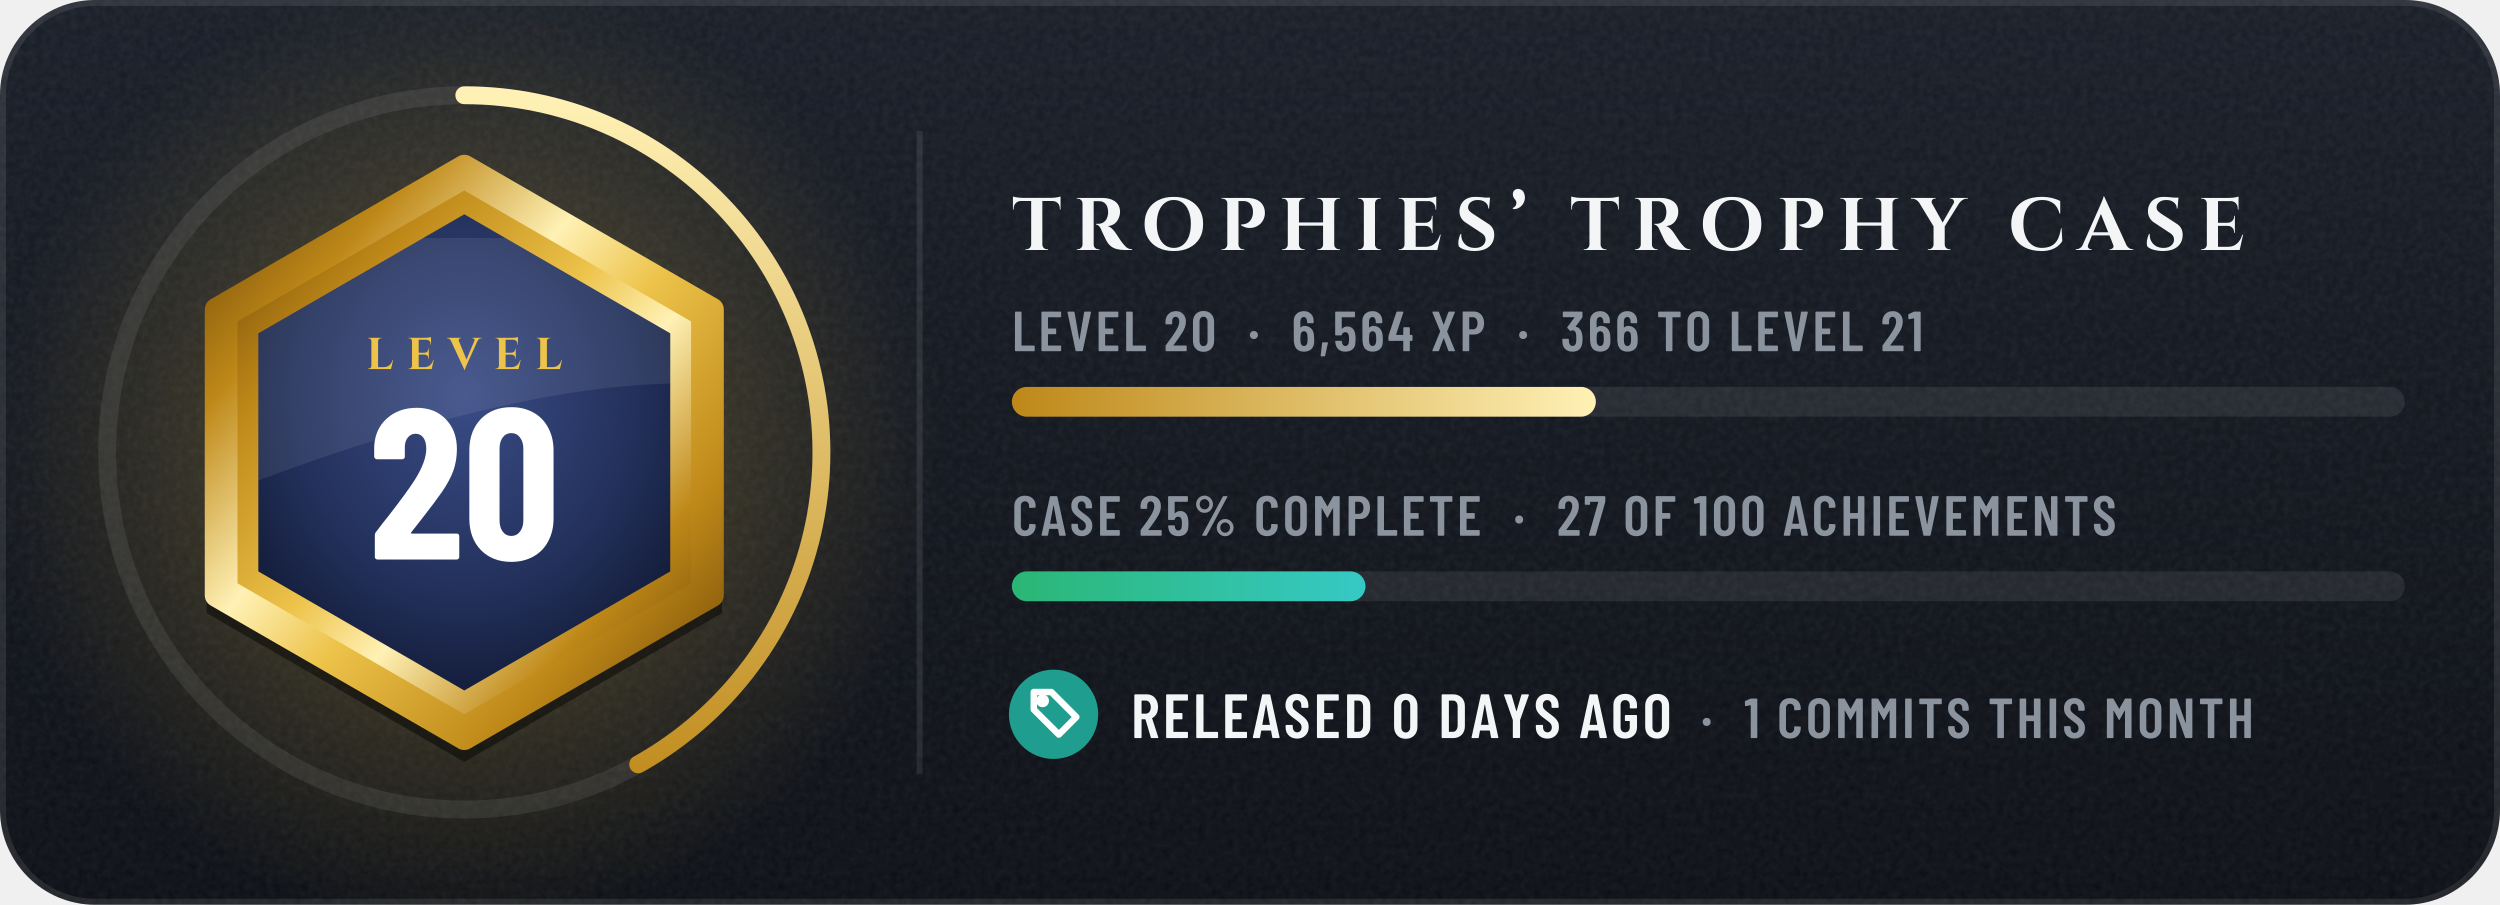
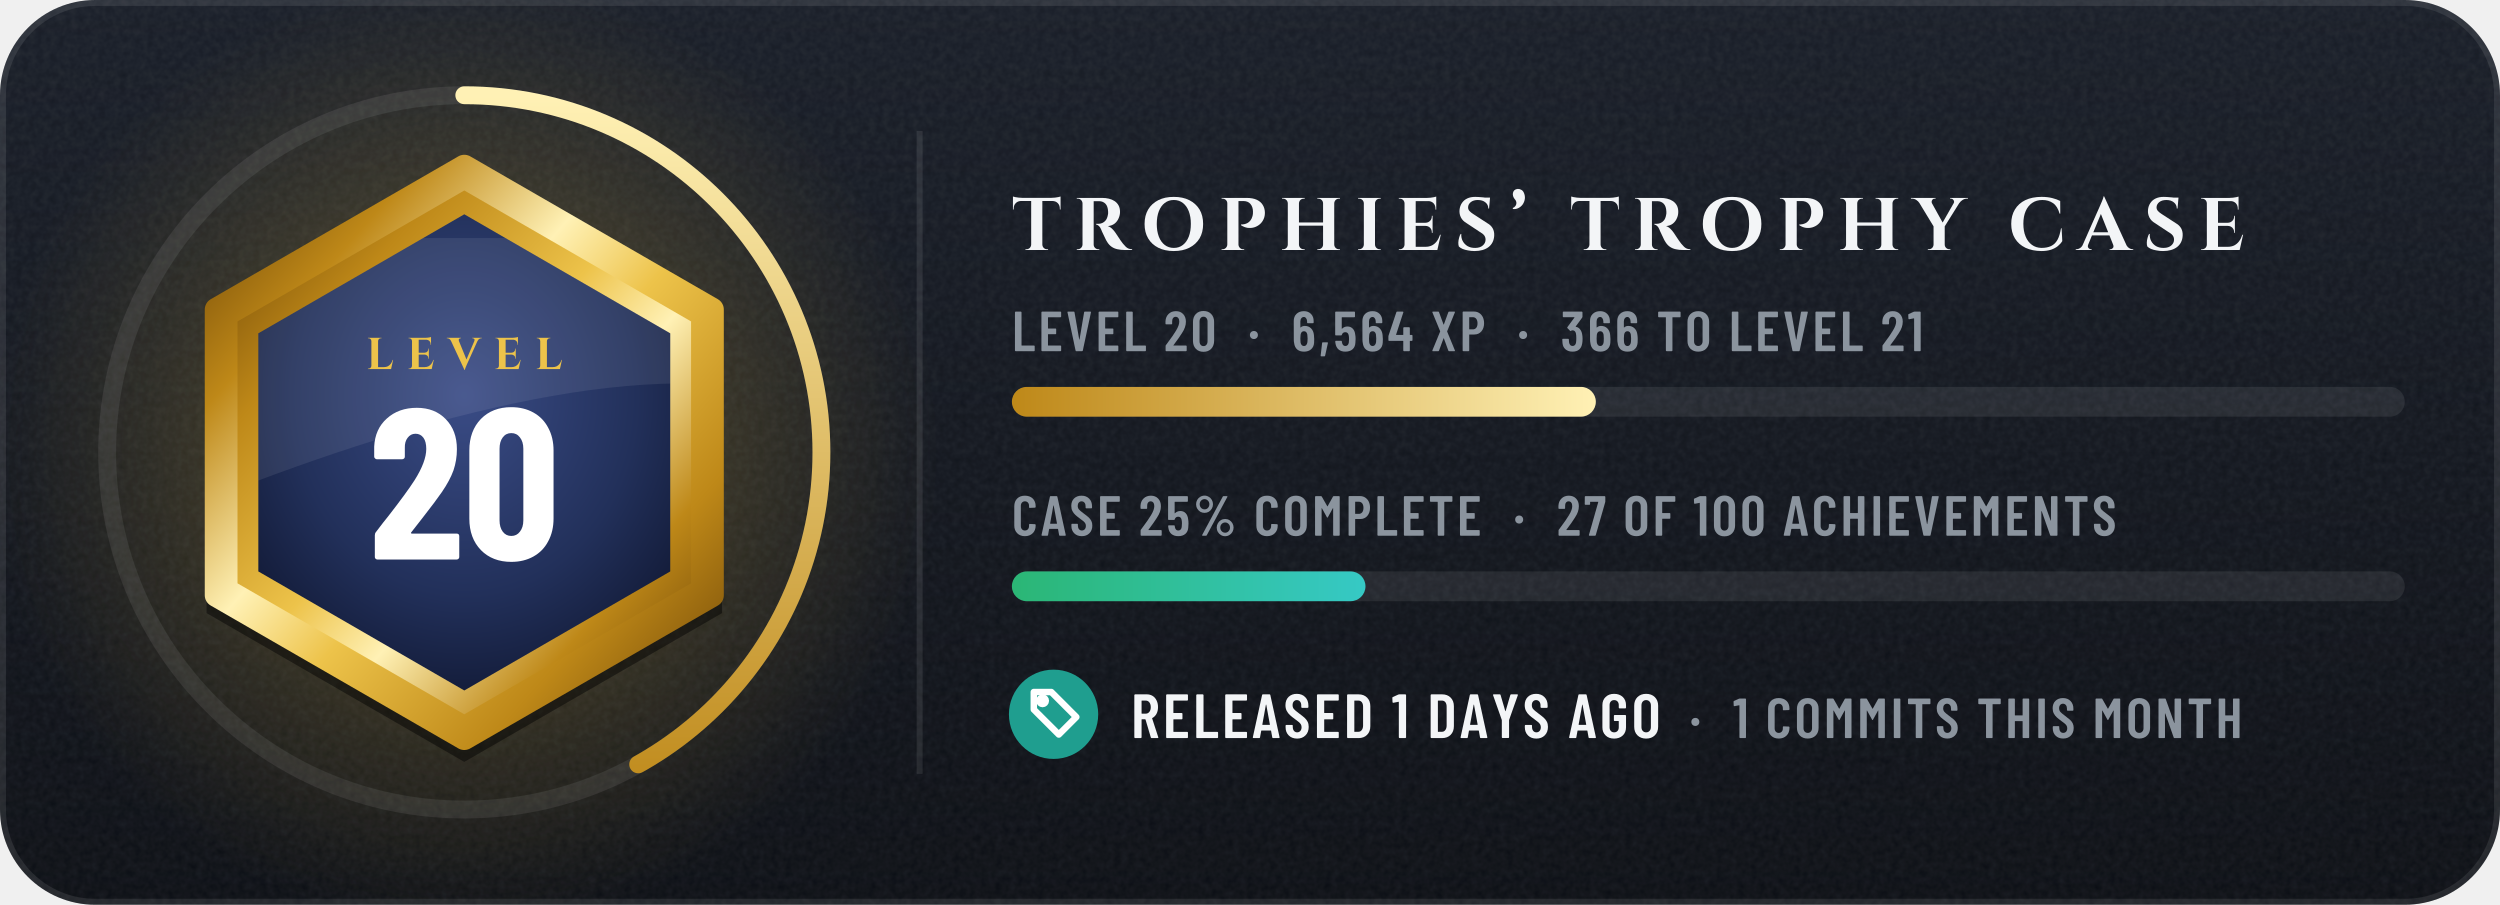
- <svg xmlns="http://www.w3.org/2000/svg" width="420" height="152" viewBox="0 0 420 152" role="img" aria-label="tannergolden/trophies: level 20, 6,564 XP, case 25% complete, released 0 days ago">
+ <svg xmlns="http://www.w3.org/2000/svg" width="420" height="152" viewBox="0 0 420 152" role="img" aria-label="tannergolden/trophies: level 20, 6,564 XP, case 25% complete, released 1 days ago">
  <style>@keyframes tw{0%,100%{opacity:.15;transform:scale(.45)}50%{opacity:1;transform:scale(1)}}.sp{transform-box:fill-box;transform-origin:center;animation:tw 3.4s ease-in-out infinite}@keyframes sh{0%{transform:translateX(-110px)}38%,100%{transform:translateX(200px)}}.sh{animation:sh 6.5s ease-in-out infinite}@keyframes fl{0%,100%{transform:translateY(0)}50%{transform:translateY(-3px)}}.fl{animation:fl 5s ease-in-out infinite}@media (prefers-reduced-motion:reduce){.sp,.fl{animation:none}.sh,.bu{display:none}}</style>
  <defs>
    <linearGradient id="bg" x1="0" y1="0" x2="0" y2="1">
      <stop offset="0" stop-color="#171C26" />
      <stop offset="1" stop-color="#0A0D13" />
    </linearGradient>
    <clipPath id="card">
      <rect width="420" height="152" rx="16" />
    </clipPath>
    <filter id="grain" x="0" y="0" width="100%" height="100%">
      <feTurbulence type="fractalNoise" baseFrequency=".85" numOctaves="2" stitchTiles="stitch" />
      <feColorMatrix values="0 0 0 0 1 0 0 0 0 1 0 0 0 0 1 0 0 0 .07 0" />
    </filter>
    <radialGradient id="glow" cx=".5" cy=".5" r=".5">
      <stop offset="0" stop-color="#EDC34A" stop-opacity="0.34" />
      <stop offset="1" stop-color="#EDC34A" stop-opacity="0" />
    </radialGradient>
    <linearGradient id="mh" x1="0" y1="0" x2="1" y2="0">
      <stop offset="0" stop-color="#6B4306" />
      <stop offset="0.2" stop-color="#BE8818" />
      <stop offset="0.4" stop-color="#FFF1B5" />
      <stop offset="0.54" stop-color="#EDC34A" />
      <stop offset="0.78" stop-color="#BE8818" />
      <stop offset="1" stop-color="#6B4306" />
    </linearGradient>
    <linearGradient id="md" x1="0" y1="0" x2="1" y2="1">
      <stop offset="0" stop-color="#6B4306" />
      <stop offset="0.2" stop-color="#BE8818" />
      <stop offset="0.4" stop-color="#FFF1B5" />
      <stop offset="0.54" stop-color="#EDC34A" />
      <stop offset="0.78" stop-color="#BE8818" />
      <stop offset="1" stop-color="#6B4306" />
    </linearGradient>
    <linearGradient id="mdr" x1="1" y1="1" x2="0" y2="0">
      <stop offset="0" stop-color="#6B4306" />
      <stop offset="0.2" stop-color="#BE8818" />
      <stop offset="0.4" stop-color="#FFF1B5" />
      <stop offset="0.54" stop-color="#EDC34A" />
      <stop offset="0.78" stop-color="#BE8818" />
      <stop offset="1" stop-color="#6B4306" />
    </linearGradient>
    <linearGradient id="dia" x1="0" y1="0" x2="1" y2="0">
      <stop offset="0" stop-color="#6CCBFF" />
      <stop offset=".5" stop-color="#C4B2FF" />
      <stop offset="1" stop-color="#F29BDD" />
    </linearGradient>
    <linearGradient id="pb" x1="0" y1="0" x2="1" y2="0">
      <stop offset="0" stop-color="#8FA6C0" />
      <stop offset="1" stop-color="#FFFFFF" />
    </linearGradient>
    <linearGradient id="shg" x1="0" y1="0" x2="1" y2="0">
      <stop offset="0" stop-color="#FFFFFF" stop-opacity="0" />
      <stop offset=".5" stop-color="#FFFFFF" stop-opacity=".6" />
      <stop offset="1" stop-color="#FFFFFF" stop-opacity="0" />
    </linearGradient>
    <radialGradient id="en" cx=".5" cy=".38" r=".7">
      <stop offset="0" stop-color="#3A4C86" />
      <stop offset=".6" stop-color="#22305A" />
      <stop offset="1" stop-color="#0F1630" />
    </radialGradient>
    <linearGradient id="xp" x1="0" y1="0" x2="1" y2="0">
      <stop offset="0" stop-color="#BE8818" />
      <stop offset="1" stop-color="#FFF1B5" />
    </linearGradient>
    <linearGradient id="cp" x1="0" y1="0" x2="1" y2="0">
      <stop offset="0" stop-color="#2BB675" />
      <stop offset="1" stop-color="#36C9C5" />
    </linearGradient>
    <clipPath id="enc">
      <polygon points="78,36 112.6,56 112.6,96 78,116 43.4,96 43.4,56" />
    </clipPath>
  </defs>
  <g clip-path="url(#card)">
    <rect width="420" height="152" fill="url(#bg)" />
    <rect width="420" height="152" filter="url(#grain)" />
  </g>
  <rect x=".5" y=".5" width="419" height="151" rx="15.5" fill="none" stroke="#FFFFFF" stroke-opacity=".09" />
  <circle cx="78" cy="76" r="80" fill="url(#glow)" />
  <circle cx="78" cy="76" r="60" fill="none" stroke="#FFFFFF" stroke-opacity=".08" stroke-width="3" />
  <circle cx="78" cy="76" r="60" fill="none" stroke="url(#xp)" stroke-width="3" stroke-linecap="round" stroke-dasharray="158 377" transform="rotate(-90 78 76)" />
  <polygon points="78,28 121.3,53 121.3,103 78,128 34.7,103 34.7,53" fill="#000000" fill-opacity=".45" />
  <polygon points="78,28 119.6,52 119.6,100 78,124 36.4,100 36.4,52" fill="url(#md)" stroke="url(#md)" stroke-width="4" stroke-linejoin="round" />
  <polygon points="78,32 116.1,54 116.1,98 78,120 39.9,98 39.9,54" fill="url(#mdr)" />
  <polygon points="78,36 112.6,56 112.6,96 78,116 43.4,96 43.4,56" fill="url(#en)" />
  <g clip-path="url(#enc)">
    <path d="M30 40H130V66C104 60 64 72 30 86Z" fill="#FFFFFF" fill-opacity=".08" />
    <g transform="skewX(-18)">
      <rect class="sh" x="30" y="20" width="16" height="120" fill="url(#shg)" opacity=".5" />
    </g>
  </g>
  <g transform="translate(61.5 62) scale(0.0075 -0.0075)" fill="#EDC34A">
    <use href="#s76" x="0" />
    <use href="#s69" x="910" />
    <use href="#s86" x="1836" />
    <use href="#s69" x="2857" />
    <use href="#s76" x="3782" />
  </g>
  <g transform="translate(62 94) scale(0.036 -0.036)" fill="#FFFFFF">
    <use href="#n50" x="0" />
    <use href="#n48" x="438" />
  </g>
  <rect x="154" y="22" width="1" height="108" fill="#FFFFFF" fill-opacity=".09" />
  <g transform="translate(170 42) scale(0.0125 -0.0125)" fill="#F3F5F7">
    <use href="#s84" x="0" />
    <use href="#s82" x="827" />
    <use href="#s79" x="1734" />
    <use href="#s80" x="2773" />
    <use href="#s72" x="3589" />
    <use href="#s73" x="4611" />
    <use href="#s69" x="5158" />
    <use href="#s83" x="5950" />
    <use href="#s8217" x="6688" />
    <use href="#s84" x="7503" />
    <use href="#s82" x="8330" />
    <use href="#s79" x="9237" />
    <use href="#s80" x="10276" />
    <use href="#s72" x="11092" />
    <use href="#s89" x="12114" />
    <use href="#s67" x="13386" />
    <use href="#s65" x="14326" />
    <use href="#s83" x="15203" />
    <use href="#s69" x="15941" />
  </g>
  <g transform="translate(170 59) scale(0.0095 -0.0095)" fill="#8B949E">
    <use href="#m76" x="0" />
    <use href="#m69" x="468" />
    <use href="#m86" x="955" />
    <use href="#m69" x="1479" />
    <use href="#m76" x="1967" />
    <use href="#m50" x="2687" />
    <use href="#m48" x="3164" />
    <use href="#m183" x="4172" />
    <use href="#m54" x="4945" />
    <use href="#m44" x="5427" />
    <use href="#m53" x="5678" />
    <use href="#m54" x="6159" />
    <use href="#m52" x="6641" />
    <use href="#m88" x="7405" />
    <use href="#m80" x="7918" />
    <use href="#m183" x="8933" />
    <use href="#m51" x="9705" />
    <use href="#m54" x="10184" />
    <use href="#m54" x="10666" />
    <use href="#m84" x="11400" />
    <use href="#m79" x="11905" />
    <use href="#m76" x="12677" />
    <use href="#m69" x="13144" />
    <use href="#m86" x="13632" />
    <use href="#m69" x="14156" />
    <use href="#m76" x="14643" />
    <use href="#m50" x="15364" />
    <use href="#m49" x="15841" />
  </g>
  <rect x="170" y="65" width="234" height="5" rx="2.5" fill="#FFFFFF" fill-opacity=".08" />
  <rect x="170" y="65" width="98.1" height="5" rx="2.5" fill="url(#xp)" />
  <g transform="translate(170 90) scale(0.0095 -0.0095)" fill="#8B949E">
    <use href="#m67" x="0" />
    <use href="#m65" x="510" />
    <use href="#m83" x="1018" />
    <use href="#m69" x="1505" />
    <use href="#m50" x="2245" />
    <use href="#m53" x="2723" />
    <use href="#m37" x="3203" />
    <use href="#m67" x="4281" />
    <use href="#m79" x="4790" />
    <use href="#m77" x="5310" />
    <use href="#m80" x="5901" />
    <use href="#m76" x="6410" />
    <use href="#m69" x="6878" />
    <use href="#m84" x="7365" />
    <use href="#m69" x="7870" />
    <use href="#m183" x="8863" />
    <use href="#m50" x="9636" />
    <use href="#m55" x="10114" />
    <use href="#m79" x="10811" />
    <use href="#m70" x="11330" />
    <use href="#m49" x="12051" />
    <use href="#m48" x="12377" />
    <use href="#m48" x="12880" />
    <use href="#m65" x="13635" />
    <use href="#m67" x="14144" />
    <use href="#m72" x="14653" />
    <use href="#m73" x="15183" />
    <use href="#m69" x="15460" />
    <use href="#m86" x="15947" />
    <use href="#m69" x="16471" />
    <use href="#m77" x="16959" />
    <use href="#m69" x="17549" />
    <use href="#m78" x="18037" />
    <use href="#m84" x="18597" />
    <use href="#m83" x="19101" />
  </g>
  <rect x="170" y="96" width="234" height="5" rx="2.5" fill="#FFFFFF" fill-opacity=".08" />
  <rect x="170" y="96" width="59.4" height="5" rx="2.5" fill="url(#cp)" />
  <circle cx="177" cy="120" r="7.5" fill="#1F9E8F" />
  <g transform="translate(172 115) scale(0.42)" fill="none" stroke="#FFFFFF" stroke-width="2.6" stroke-linecap="round" stroke-linejoin="round">
    <path d="M11 3H4v7l10 10 7-7z" />
    <circle cx="7.5" cy="6.5" r="1.3" />
  </g>
  <g transform="translate(190 124) scale(0.0105 -0.0105)" fill="#F3F5F7">
    <use href="#m82" x="0" />
    <use href="#m69" x="509" />
    <use href="#m76" x="991" />
    <use href="#m69" x="1454" />
    <use href="#m65" x="1936" />
    <use href="#m83" x="2440" />
    <use href="#m69" x="2922" />
    <use href="#m68" x="3404" />
-     <use href="#m48" x="4172" />
-     <use href="#m68" x="4917" />
-     <use href="#m65" x="5436" />
-     <use href="#m89" x="5940" />
-     <use href="#m83" x="6444" />
-     <use href="#m65" x="7173" />
-     <use href="#m71" x="7677" />
-     <use href="#m79" x="8186" />
-   </g>
-   <g transform="translate(280.9 124) scale(0.0095 -0.0095)" fill="#8B949E">
+     <use href="#m49" x="4172" />
+     <use href="#m68" x="4741" />
+     <use href="#m65" x="5260" />
+     <use href="#m89" x="5764" />
+     <use href="#m83" x="6268" />
+     <use href="#m65" x="6997" />
+     <use href="#m71" x="7501" />
+     <use href="#m79" x="8010" />
+   </g>
+   <g transform="translate(279 124) scale(0.0095 -0.0095)" fill="#8B949E">
    <use href="#m183" x="505" />
    <use href="#m49" x="1278" />
    <use href="#m67" x="1857" />
    <use href="#m79" x="2367" />
    <use href="#m77" x="2887" />
    <use href="#m77" x="3477" />
    <use href="#m73" x="4068" />
    <use href="#m84" x="4345" />
    <use href="#m83" x="4849" />
    <use href="#m84" x="5588" />
    <use href="#m72" x="6093" />
    <use href="#m73" x="6623" />
    <use href="#m83" x="6899" />
    <use href="#m77" x="7639" />
    <use href="#m79" x="8229" />
    <use href="#m78" x="8749" />
    <use href="#m84" x="9309" />
    <use href="#m72" x="9813" />
  </g>
  <defs>
    <path id="m37" d="M54 557Q54 598 74 633Q94 668 128 688Q163 709 204 709Q244 709 278 688Q313 668 333 633Q353 598 353 557Q353 515 333 480Q313 445 279 424Q245 404 204 404Q163 404 128 424Q94 445 74 480Q54 515 54 557ZM162 14 526 692Q530 700 541 700H599Q606 700 608 696Q610 692 607 686L243 8Q239 0 228 0H170Q163 0 161 4Q159 8 162 14ZM289 557Q289 594 264 620Q239 647 204 647Q168 647 143 621Q118 595 118 557Q118 519 143 492Q168 466 204 466Q240 466 264 492Q289 519 289 557ZM419 144Q419 185 439 220Q459 255 493 276Q527 296 568 296Q609 296 643 276Q677 255 697 220Q717 185 717 144Q717 102 697 67Q677 32 643 12Q609 -9 568 -9Q527 -9 493 12Q459 32 439 67Q419 102 419 144ZM654 144Q654 182 629 208Q604 234 568 234Q532 234 507 208Q482 182 482 144Q482 106 507 80Q532 53 568 53Q604 53 629 80Q654 106 654 144Z" />
    <path id="m44" d="M33 -78 59 146Q60 157 71 157H151Q164 157 161 144L112 -80Q110 -91 99 -91H45Q39 -91 36 -88Q32 -84 33 -78Z" />
    <path id="m48" d="M38 183V517Q38 604 89 658Q140 711 224 711Q309 711 360 658Q412 604 412 517V183Q412 96 360 42Q309 -11 224 -11Q140 -11 89 42Q38 96 38 183ZM296 176V524Q296 563 276 586Q257 610 224 610Q192 610 173 586Q154 563 154 524V176Q154 137 173 114Q192 90 224 90Q257 90 276 114Q296 137 296 176Z" />
    <path id="m49" d="M122 700H218Q223 700 226 696Q230 693 230 688V12Q230 7 226 4Q223 0 218 0H126Q121 0 118 4Q114 7 114 12V576Q114 578 112 580Q111 582 109 581L27 565H24Q13 565 13 576L10 643Q10 653 18 657L107 697Q114 700 122 700Z" />
    <path id="m50" d="M173 100H392Q397 100 400 96Q404 93 404 88V12Q404 7 400 4Q397 0 392 0H43Q38 0 34 4Q31 7 31 12V92Q31 101 36 107L75 160Q114 212 152 266Q189 320 215 363Q273 459 273 522Q273 562 256 585Q238 608 209 608Q180 608 163 586Q146 563 147 526V487Q147 482 144 478Q140 475 135 475H41Q36 475 32 478Q29 482 29 487V530Q33 610 84 659Q134 708 214 708Q293 708 342 656Q390 605 390 521Q390 471 373 422Q356 373 319 317Q294 277 260 229Q225 181 214 166Q184 126 170 106Q168 104 169 102Q170 100 173 100Z" />
    <path id="m51" d="M387 218Q387 169 380 134Q368 66 326 29Q283 -8 210 -8Q134 -8 86 32Q38 73 32 143Q30 165 28 207Q28 219 40 219H132Q144 219 144 207Q146 173 148 156Q153 125 169 108Q185 92 210 92Q234 92 250 108Q266 123 271 152Q276 182 276 230Q276 281 269 315Q263 341 248 355Q233 369 210 369Q195 369 183 360Q177 356 174 356Q172 356 166 360L119 408Q115 412 115 417Q115 421 118 425L243 595Q245 597 244 599Q242 601 239 601H49Q44 601 40 604Q37 608 37 613V688Q37 693 40 696Q44 700 49 700H373Q378 700 382 696Q385 693 385 688V609Q385 602 380 594L266 438Q262 432 268 431Q309 426 338 392Q368 358 378 307Q387 267 387 218Z" />
    <path id="m52" d="M443 275V194Q443 189 440 186Q436 182 431 182H401Q396 182 396 177V12Q396 7 392 4Q389 0 384 0H292Q287 0 284 4Q280 7 280 12V177Q280 182 275 182H29Q24 182 20 186Q17 189 17 194V259Q17 268 19 274L158 690Q161 700 171 700H271Q277 700 280 696Q283 693 281 686L153 293Q152 287 157 287H275Q280 287 280 292V412Q280 417 284 420Q287 424 292 424H384Q389 424 392 420Q396 417 396 412V292Q396 287 401 287H431Q436 287 440 284Q443 280 443 275Z" />
    <path id="m53" d="M400 216Q400 175 396 146Q391 72 344 32Q297 -8 219 -8Q145 -8 99 30Q53 68 43 144L40 172Q40 184 52 184H144Q156 184 157 172Q157 166 159 154Q171 92 219 92Q244 92 260 108Q275 124 280 153Q284 178 284 217Q284 254 278 281Q273 307 258 322Q242 336 219 336Q171 336 157 290Q154 279 144 279H51Q46 279 42 282Q39 286 39 291V688Q39 693 42 696Q46 700 51 700H377Q382 700 386 696Q389 693 389 688V612Q389 607 386 604Q382 600 377 600H160Q155 600 155 595V400Q155 397 157 396Q159 396 161 398Q178 416 202 426Q227 437 254 437Q314 437 350 398Q387 360 394 290Q400 259 400 216Z" />
    <path id="m54" d="M401 216Q401 193 399 151Q394 75 346 34Q299 -8 221 -8Q147 -8 101 30Q55 69 46 144Q40 171 40 207L39 532Q39 613 88 660Q138 708 219 708Q295 708 343 660Q391 612 391 532V507Q391 502 388 498Q384 495 379 495H287Q282 495 278 498Q275 502 275 507V526Q275 560 258 582Q242 605 219 605Q191 605 174 583Q156 561 156 526V423Q156 420 158 419Q160 418 162 420Q191 447 234 447Q303 447 346 403Q389 359 396 286Q401 253 401 216ZM284 224Q284 250 279 295Q267 353 220 353Q196 353 180 338Q165 322 160 292Q156 257 156 224Q156 195 159 157Q164 125 180 108Q195 91 220 91Q245 91 260 109Q276 127 281 160Q284 196 284 224Z" />
    <path id="m55" d="M90 13 255 594Q257 600 251 600H116Q111 600 111 595V559Q111 554 108 550Q104 547 99 547H28Q23 547 20 550Q16 554 16 559L17 688Q17 693 20 696Q24 700 29 700H368Q373 700 376 696Q380 693 380 688V607Q380 603 378 593L211 10Q208 0 197 0H100Q87 0 90 13Z" />
    <path id="m65" d="M325 11 306 116Q306 121 300 121H154Q148 121 148 116L129 11Q128 0 116 0H25Q11 0 14 13L162 689Q164 700 175 700H281Q292 700 294 689L442 13V9Q442 0 431 0H338Q326 0 325 11ZM171 212H282Q288 212 287 217L229 533Q228 536 226 536Q224 536 223 533L166 217Q165 212 171 212Z" />
    <path id="m67" d="M42 180V521Q42 607 94 658Q145 708 230 708Q316 708 368 658Q420 607 420 521V509Q420 504 416 500Q413 496 408 496L315 492Q303 492 303 504V529Q303 564 283 586Q263 608 230 608Q198 608 178 586Q158 564 158 529V171Q158 136 178 114Q198 92 230 92Q263 92 283 114Q303 136 303 171V196Q303 201 306 204Q310 208 315 208L408 204Q413 204 416 200Q420 197 420 192V180Q420 95 368 44Q316 -8 230 -8Q145 -8 94 44Q42 95 42 180Z" />
    <path id="m68" d="M54 12V688Q54 693 58 696Q61 700 66 700H237Q323 700 374 648Q426 596 426 509V191Q426 104 374 52Q323 0 237 0H66Q61 0 58 4Q54 7 54 12ZM175 100 235 101Q268 101 288 128Q309 154 310 198V502Q310 547 290 574Q269 600 234 600H175Q170 600 170 595V105Q170 100 175 100Z" />
    <path id="m69" d="M391 600H175Q170 600 170 595V406Q170 401 175 401H303Q308 401 312 398Q315 394 315 389V312Q315 307 312 304Q308 300 303 300H175Q170 300 170 295V105Q170 100 175 100H391Q396 100 400 96Q403 93 403 88V12Q403 7 400 4Q396 0 391 0H66Q61 0 58 4Q54 7 54 12V688Q54 693 58 696Q61 700 66 700H391Q396 700 400 696Q403 693 403 688V612Q403 607 400 604Q396 600 391 600Z" />
    <path id="m70" d="M390 600H175Q170 600 170 595V406Q170 401 175 401H302Q307 401 310 398Q314 394 314 389V312Q314 307 310 304Q307 300 302 300H175Q170 300 170 295V12Q170 7 166 4Q163 0 158 0H66Q61 0 58 4Q54 7 54 12V688Q54 693 58 696Q61 700 66 700H390Q395 700 398 696Q402 693 402 688V612Q402 607 398 604Q395 600 390 600Z" />
    <path id="m71" d="M42 173V527Q42 609 94 658Q145 708 230 708Q315 708 368 658Q420 609 420 526V487Q420 482 416 478Q413 475 408 475H316Q311 475 308 478Q304 482 304 487V528Q304 564 284 586Q263 608 230 608Q197 608 177 586Q157 564 157 528V172Q157 136 177 114Q197 92 230 92Q263 92 284 114Q304 136 304 172V268Q304 273 299 273H238Q233 273 230 276Q226 280 226 285V358Q226 363 230 366Q233 370 238 370H408Q413 370 416 366Q420 363 420 358V173Q420 91 368 42Q315 -8 230 -8Q145 -8 94 42Q42 91 42 173Z" />
    <path id="m72" d="M319 700H411Q416 700 420 696Q423 693 423 688V12Q423 7 420 4Q416 0 411 0H319Q314 0 310 4Q307 7 307 12V295Q307 300 302 300H175Q170 300 170 295V12Q170 7 166 4Q163 0 158 0H66Q61 0 58 4Q54 7 54 12V688Q54 693 58 696Q61 700 66 700H158Q163 700 166 696Q170 693 170 688V406Q170 401 175 401H302Q307 401 307 406V688Q307 693 310 696Q314 700 319 700Z" />
    <path id="m73" d="M54 12V688Q54 693 58 696Q61 700 66 700H158Q163 700 166 696Q170 693 170 688V12Q170 7 166 4Q163 0 158 0H66Q61 0 58 4Q54 7 54 12Z" />
    <path id="m76" d="M54 12V688Q54 693 58 696Q61 700 66 700H158Q163 700 166 696Q170 693 170 688V105Q170 100 175 100H391Q396 100 400 96Q403 93 403 88V12Q403 7 400 4Q396 0 391 0H66Q61 0 58 4Q54 7 54 12Z" />
    <path id="m77" d="M383 700H475Q480 700 484 696Q487 693 487 688V12Q487 7 484 4Q480 0 475 0H383Q378 0 374 4Q371 7 371 12V484Q371 488 369 488Q367 488 365 485L278 327Q273 319 269 319Q265 319 260 327L173 485Q171 488 169 488Q167 488 167 484V12Q167 7 164 4Q160 0 155 0H63Q58 0 54 4Q51 7 51 12V688Q51 693 54 696Q58 700 63 700H155Q165 700 170 692L267 521Q270 517 273 521L368 692Q373 700 383 700Z" />
    <path id="m78" d="M350 700H441Q446 700 450 696Q453 693 453 688V12Q453 7 450 4Q446 0 441 0H336Q326 0 323 10L174 434Q173 437 170 436Q168 436 168 433L169 12Q169 7 166 4Q162 0 157 0H66Q61 0 58 4Q54 7 54 12V688Q54 693 58 696Q61 700 66 700H169Q179 700 182 690L332 269Q333 266 336 266Q338 267 338 270V688Q338 693 342 696Q345 700 350 700Z" />
    <path id="m79" d="M42 182V518Q42 604 94 656Q147 708 233 708Q319 708 372 656Q425 604 425 518V182Q425 96 372 44Q319 -8 233 -8Q147 -8 94 44Q42 96 42 182ZM309 177V523Q309 561 288 584Q267 608 233 608Q199 608 178 584Q158 561 158 523V177Q158 139 178 116Q199 92 233 92Q267 92 288 116Q309 139 309 177Z" />
    <path id="m80" d="M432 495Q432 405 384 350Q337 295 259 295H174Q169 295 169 290V12Q169 7 166 4Q162 0 157 0H65Q60 0 56 4Q53 7 53 12V689Q53 694 56 698Q60 701 65 701H253Q306 701 346 675Q387 649 410 602Q432 555 432 495ZM316 492Q316 542 294 572Q271 601 234 601H174Q169 601 169 596V391Q169 386 174 386H234Q271 386 294 414Q316 443 316 492Z" />
    <path id="m82" d="M318 10 233 297Q231 301 228 301H175Q170 301 170 296V12Q170 7 166 4Q163 0 158 0H66Q61 0 58 4Q54 7 54 12V688Q54 693 58 696Q61 700 66 700H254Q307 700 348 674Q388 649 410 602Q433 556 433 496Q433 434 409 389Q385 344 342 321Q338 320 339 315L437 14Q438 12 438 9Q438 0 427 0H331Q321 0 318 10ZM170 595V396Q170 391 175 391H236Q272 391 294 419Q317 447 317 495Q317 543 294 572Q272 600 236 600H175Q170 600 170 595Z" />
    <path id="m83" d="M34 173V199Q34 204 38 208Q41 211 46 211H137Q142 211 146 208Q149 204 149 199V179Q149 140 168 116Q188 92 219 92Q250 92 270 114Q290 137 290 174Q290 200 279 219Q268 238 248 255Q228 272 184 304Q134 340 104 368Q73 396 52 436Q32 475 32 527Q32 610 82 659Q132 708 214 708Q297 708 348 656Q399 605 399 520V496Q399 491 396 488Q392 484 387 484H297Q292 484 288 488Q285 491 285 496V522Q285 561 266 584Q246 608 214 608Q184 608 165 586Q146 565 146 527Q146 491 166 466Q187 441 247 397Q308 352 339 324Q370 295 387 261Q404 227 404 180Q404 95 353 44Q302 -8 219 -8Q136 -8 85 42Q34 92 34 173Z" />
    <path id="m84" d="M425 688V612Q425 607 422 604Q418 600 413 600H286Q281 600 281 595V12Q281 7 278 4Q274 0 269 0H177Q172 0 168 4Q165 7 165 12V595Q165 600 160 600H40Q35 600 32 604Q28 607 28 612V688Q28 693 32 696Q35 700 40 700H413Q418 700 422 696Q425 693 425 688Z" />
    <path id="m86" d="M171 11 28 687 27 691Q27 700 38 700H139Q151 700 152 689L235 208Q236 205 238 205Q240 205 241 208L322 689Q323 700 335 700H433Q446 700 443 687L299 11Q297 0 286 0H184Q173 0 171 11Z" />
    <path id="m88" d="M31 14 168 347Q169 350 168 353L31 686Q30 688 30 692Q30 700 40 700H135Q145 700 148 690L228 473Q229 470 231 470Q233 470 234 473L313 690Q316 700 326 700H420Q427 700 429 696Q431 692 429 686L292 353Q291 350 292 347L429 14Q430 12 430 8Q430 0 420 0H327Q316 0 313 10L234 226Q233 229 231 229Q229 229 228 226L148 10Q145 0 134 0H40Q33 0 31 4Q29 8 31 14Z" />
    <path id="m89" d="M170 13V286L169 292L30 686Q29 688 29 691Q29 700 40 700H136Q147 700 150 690L225 433Q226 430 228 430Q230 430 231 433L306 690Q309 700 320 700H416Q422 700 425 696Q428 693 426 686L287 292L286 286V13Q286 8 282 4Q279 1 274 1H182Q177 1 174 4Q170 8 170 13Z" />
    <path id="m183" d="M37 286Q37 317 57 337Q77 357 108 357Q139 357 158 337Q178 317 178 286Q178 255 158 235Q138 215 108 215Q77 215 57 235Q37 255 37 286Z" />
    <path id="n48" d="M30 191V509Q30 600 84 656Q138 711 226 711Q284 711 329 686Q374 661 398 615Q423 569 423 509V191Q423 131 398 85Q374 39 329 14Q284 -11 226 -11Q138 -11 84 44Q30 100 30 191ZM282 183V517Q282 550 266 570Q251 590 226 590Q201 590 186 570Q171 550 171 517V183Q171 150 186 130Q201 110 226 110Q251 110 266 130Q282 150 282 183Z" />
    <path id="n50" d="M200 121H409Q414 121 418 118Q421 114 421 109V12Q421 7 418 4Q414 0 409 0H39Q34 0 30 4Q27 7 27 12V113Q27 122 32 128Q72 181 88 200Q176 313 213 371Q267 457 267 516Q267 550 254 568Q240 587 217 587Q194 587 180 568Q166 550 167 521V480Q167 475 164 472Q160 468 155 468H36Q31 468 28 472Q24 475 24 480V527Q28 609 83 658Q138 708 223 708Q307 708 358 655Q410 602 410 515Q410 463 394 416Q377 369 340 315Q312 274 244 187L197 127Q195 125 196 123Q197 121 200 121Z" />
    <path id="s65" d="M354 720 656 60Q671 36 690 25Q714 10 737 10H745V0H427V10H436Q456 10 471 26Q486 43 474 73L425 196H190L138 69Q132 52 136 39Q141 25 153 18Q165 10 177 10H186V0H-28V10H-19Q4 10 29 25Q48 36 62 60L296 589Q299 595 306 612Q314 628 322 649Q331 670 338 690Q345 709 345 720ZM208 238H408L310 484Z" />
    <path id="s67" d="M722 292 731 120Q709 83 672 53Q635 23 580 4Q525 -14 450 -14Q328 -13 236 30Q145 74 95 155Q45 236 45 351Q45 463 94 544Q143 626 234 670Q326 714 453 714Q533 714 596 698Q660 682 703 659L704 488H695Q668 587 607 630Q546 672 464 672Q384 672 327 633Q270 594 239 523Q208 452 208 353Q208 254 238 182Q267 110 322 70Q376 30 450 28Q527 28 580 53Q633 78 666 136Q698 194 714 292Z" />
    <path id="s69" d="M606 205 560 0H42V10H55Q81 10 100 28Q118 47 119 73V627Q118 653 100 672Q81 690 55 690H42V700H423Q445 700 470 703Q494 706 515 710Q536 714 545 718V543H535V555Q535 601 508 629Q484 653 447 657H269V366H401Q438 367 462 392Q486 416 486 453V460H496V230H486V238Q486 275 462 299Q438 323 401 324H269V43H400Q450 43 488 62Q526 82 553 118Q580 155 596 205Z" />
    <path id="s72" d="M119 73V627Q118 653 100 672Q81 690 55 690H42V700H346V690H333Q307 690 288 672Q270 653 269 627V370H593V627Q593 653 574 672Q555 690 529 690H516V700H820V690H807Q781 690 762 672Q744 653 743 627V73Q744 47 762 28Q781 10 807 10H820V0H516V10H529Q555 10 574 28Q593 47 593 73V327H269V73Q270 47 288 28Q307 10 333 10H346V0H42V10H55Q81 10 100 28Q118 47 119 73Z" />
    <path id="s73" d="M119 73V627Q118 653 100 672Q81 690 55 690H42V700H346V690H333Q307 690 288 672Q270 653 269 627V73Q270 47 288 28Q307 10 333 10H346V0H42V10H55Q81 10 100 28Q118 47 119 73Z" />
    <path id="s76" d="M606 205 560 0H42V10H55Q81 10 100 28Q118 47 119 73V627Q118 653 100 672Q81 690 55 690H42V700H346V690H333Q307 690 288 672Q270 653 269 627V43H400Q450 43 488 62Q526 82 553 118Q580 155 596 205Z" />
    <path id="s79" d="M442 714Q562 714 650 670Q739 625 788 544Q836 463 836 350Q836 238 788 156Q739 75 650 30Q562 -14 442 -14Q322 -14 234 30Q145 75 97 156Q49 237 49 350Q49 462 97 544Q145 625 234 670Q322 714 442 714ZM442 28Q513 28 564 68Q615 107 643 179Q671 251 671 350Q671 449 643 521Q615 593 564 632Q513 672 442 672Q372 672 320 632Q269 593 241 521Q213 449 213 350Q213 251 241 179Q269 107 320 68Q372 28 442 28Z" />
    <path id="s80" d="M122 73V627Q122 653 103 672Q84 690 58 690H46L45 700H379Q465 700 518 675Q572 650 598 606Q625 563 627 508Q629 457 610 415Q591 373 558 345Q525 317 482 304Q440 292 394 298Q349 305 306 333V343H319Q331 343 350 347Q370 351 392 362Q413 373 432 396Q451 419 461 457Q465 470 466 486Q468 503 467 517Q466 581 432 620Q399 658 338 658H272V73Q273 47 292 28Q310 10 336 10H349V0H45V10H58Q84 10 102 28Q121 47 122 73Z" />
    <path id="s82" d="M122 73V627Q121 653 102 672Q84 690 58 690H45V700H388Q433 700 476 690Q519 680 552 658Q586 636 606 600Q626 564 626 511Q626 469 608 428Q591 386 555 356Q519 327 462 321Q494 311 520 285Q547 259 564 233Q565 231 576 215Q586 199 602 176Q617 152 634 128Q651 104 665 86Q687 59 705 42Q723 26 743 18Q763 11 789 10V0H691Q637 0 593 10Q549 19 515 42Q481 65 456 104Q448 116 438 134Q429 153 419 174Q409 195 400 214Q390 234 383 250Q376 266 373 275Q360 307 342 323Q325 339 305 342V352H336Q363 352 388 363Q414 374 434 399Q454 424 462 468Q464 477 466 489Q467 501 466 516Q463 588 430 622Q397 655 348 656Q334 657 318 656Q301 656 288 656H272V73Q272 47 291 28Q310 10 336 10H348V0H45V10H58Q84 10 102 28Q121 47 122 73Z" />
    <path id="s83" d="M277 714Q297 714 326 712Q356 710 388 707Q399 705 409 704H476L475 692Q475 692 475 692L463 557H453Q453 609 414 640Q376 672 312 672Q254 672 218 644Q183 616 181 576Q180 546 200 524Q220 502 251 483L442 359Q488 333 512 291Q535 249 532 193Q527 95 457 40Q387 -14 267 -14Q223 -14 182 -6Q140 1 108 14Q76 28 57 47Q49 69 50 100Q51 131 60 163Q68 195 81 216H90Q86 165 108 122Q131 78 174 52Q218 27 278 28Q344 29 380 62Q416 94 416 140Q416 171 398 196Q379 221 337 244L162 360Q109 390 85 437Q61 484 66 539Q71 591 97 630Q123 670 168 692Q214 714 277 714Z" />
    <path id="s84" d="M654 719V544L644 545V556Q644 603 616 630Q589 658 542 659H409V73Q410 47 428 28Q447 10 473 10H486V0H182V10H195Q221 10 240 28Q258 47 259 73V659H125Q79 658 52 630Q24 603 24 556V545L14 544V719Q24 715 44 711Q65 707 90 704Q115 701 136 701H532Q554 701 578 704Q603 707 624 711Q645 715 654 719Z" />
    <path id="s86" d="M368 -20 68 627Q52 661 28 676Q3 690 -20 690H-28V700H290V690H281Q262 690 248 674Q233 657 244 627L413 214L589 627Q602 657 586 674Q570 690 551 690H542V700H756V690H747Q725 690 700 676Q676 661 660 627H659L426 111Q424 105 416 88Q409 72 400 51Q391 30 384 10Q378 -9 377 -20Z" />
    <path id="s89" d="M543 628Q552 642 548 656Q544 671 533 680Q522 690 508 690H496V700H735V690H721Q690 690 662 672Q635 654 620 631H619L423 318V73Q423 47 442 28Q461 10 487 10H499V0H196V10H209Q235 10 254 28Q272 47 273 73V318L83 631Q69 654 42 672Q15 690 -17 690H-31V700H300V690H287Q265 690 254 670Q242 650 251 629L395 369L543 628ZM367 322H368Z" />
    <path id="s8217" d="M65 803Q83 819 108 821Q133 823 156 810Q180 798 192 771Q211 730 206 688Q200 647 178 614Q155 581 120 564Q86 546 46 551L43 564Q67 573 80 593Q94 613 92 638Q90 662 68 686Q55 703 48 724Q42 746 46 767Q50 788 65 803Z" />
  </defs>
</svg>
